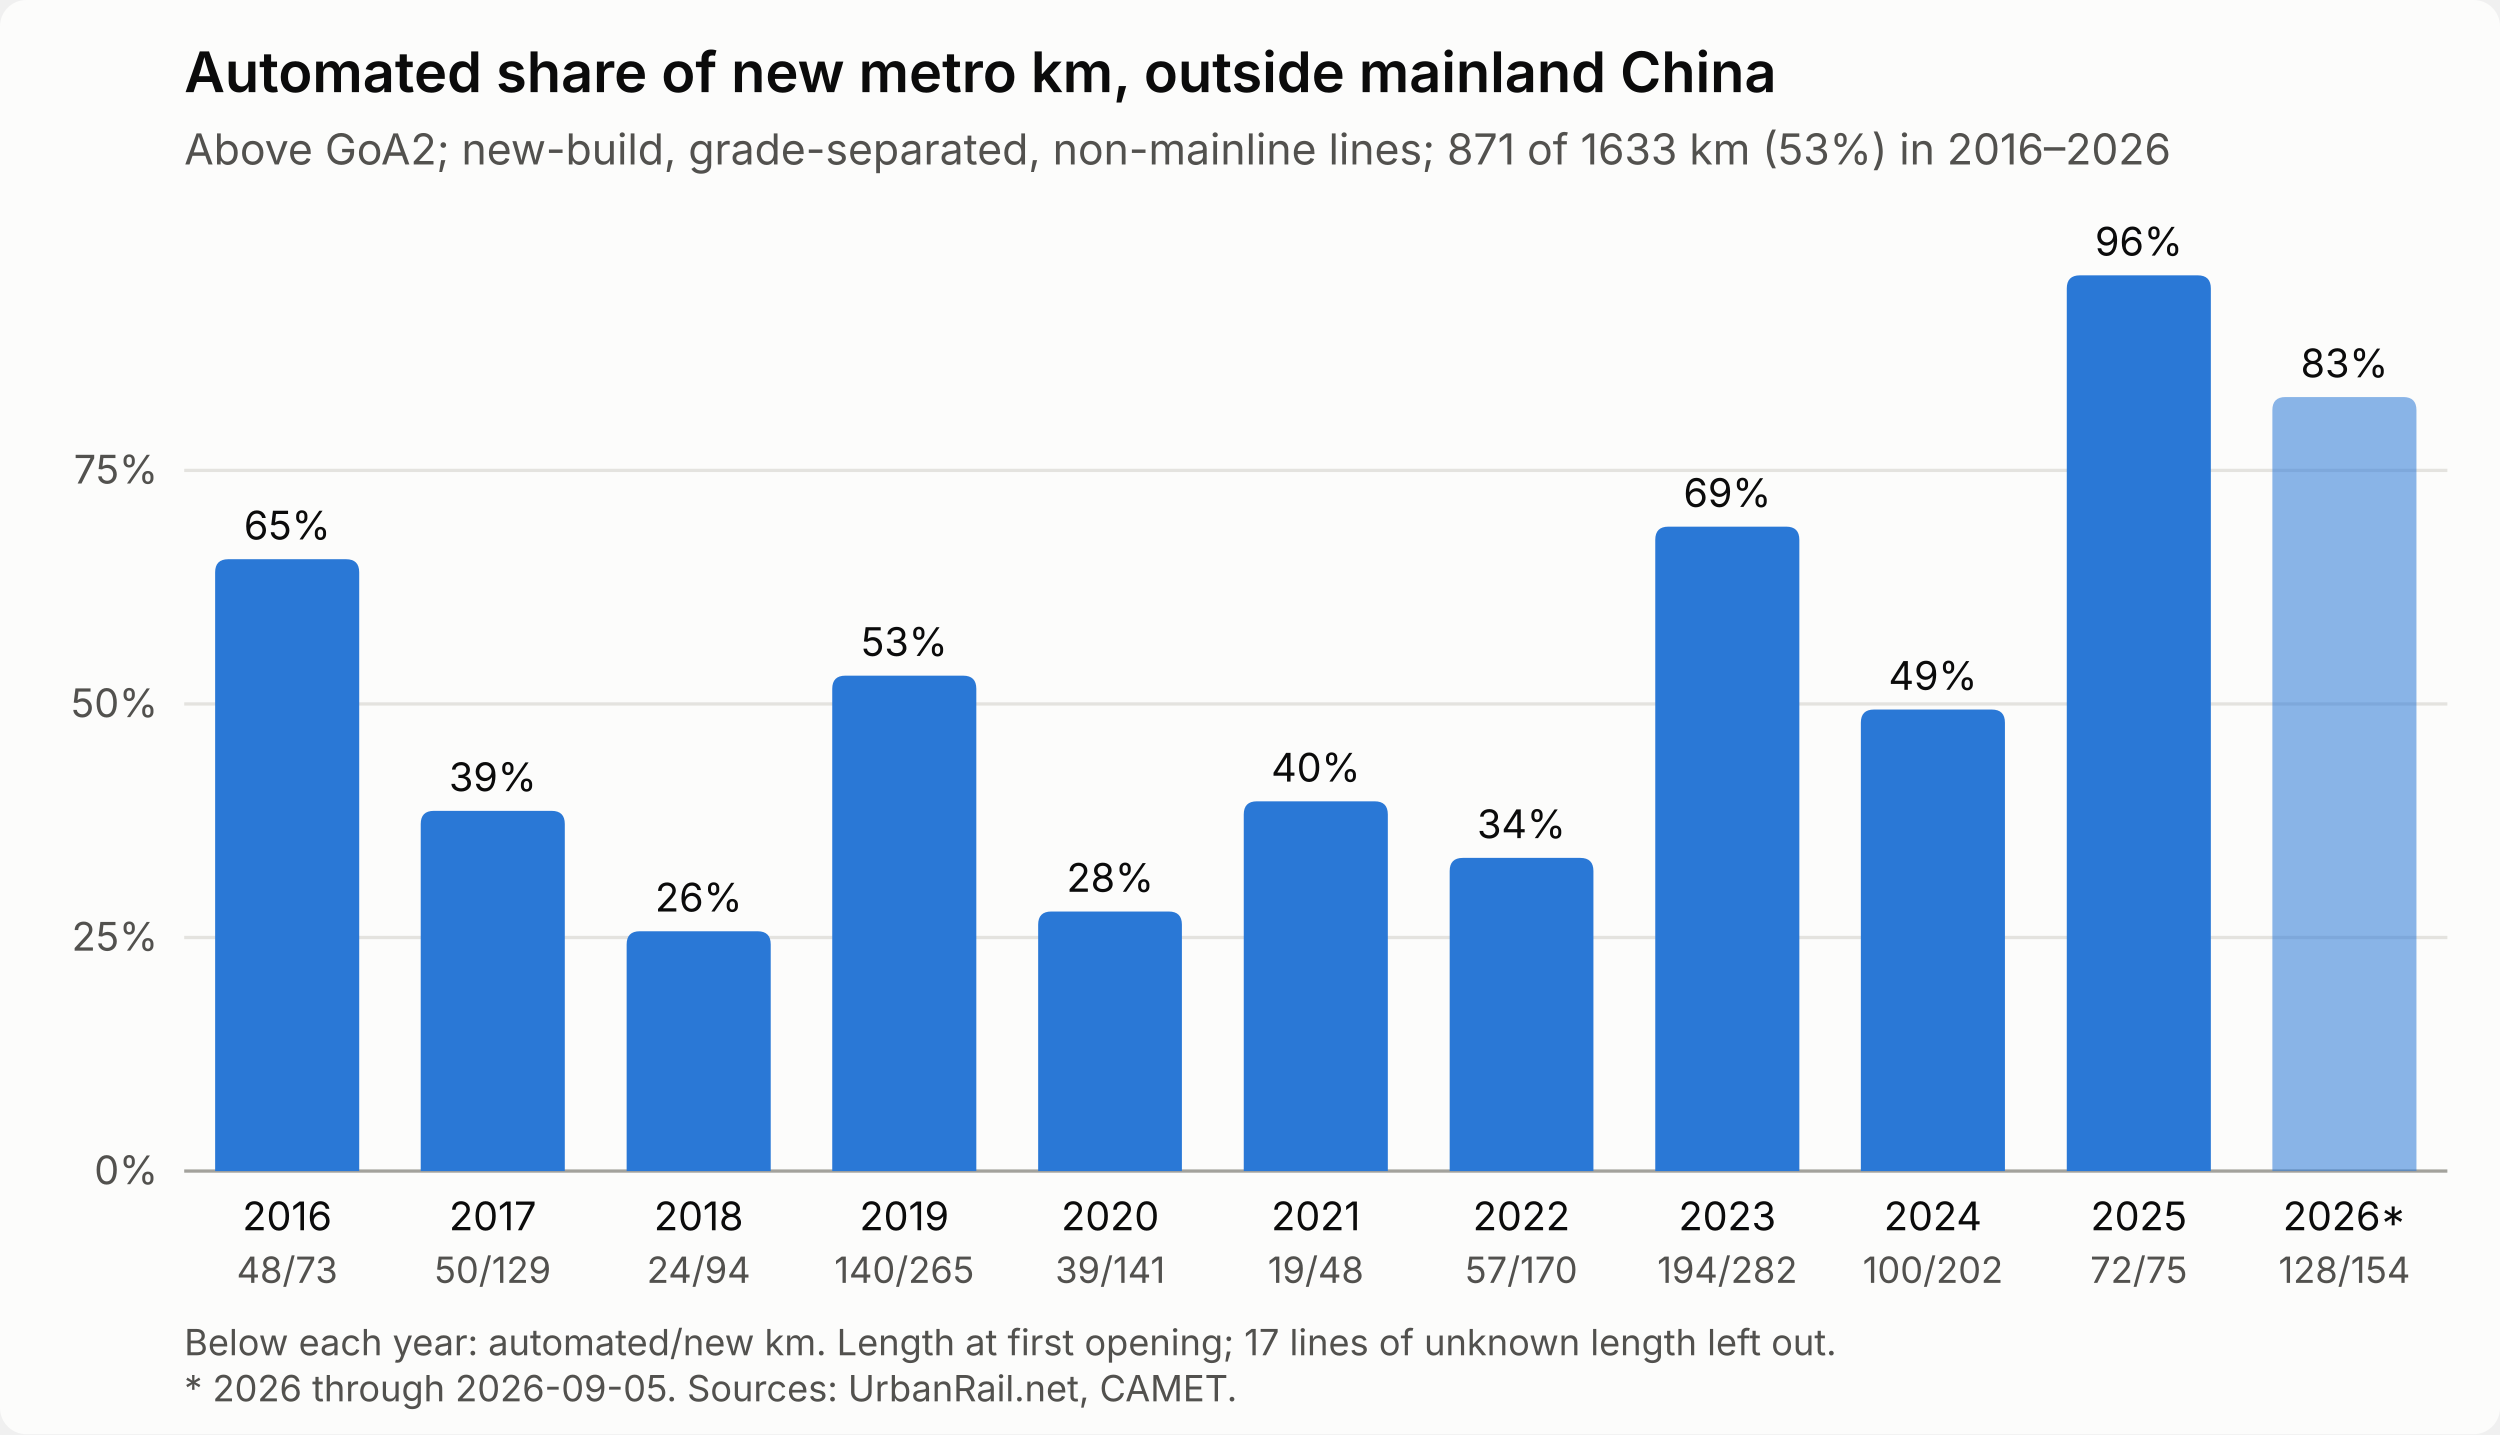
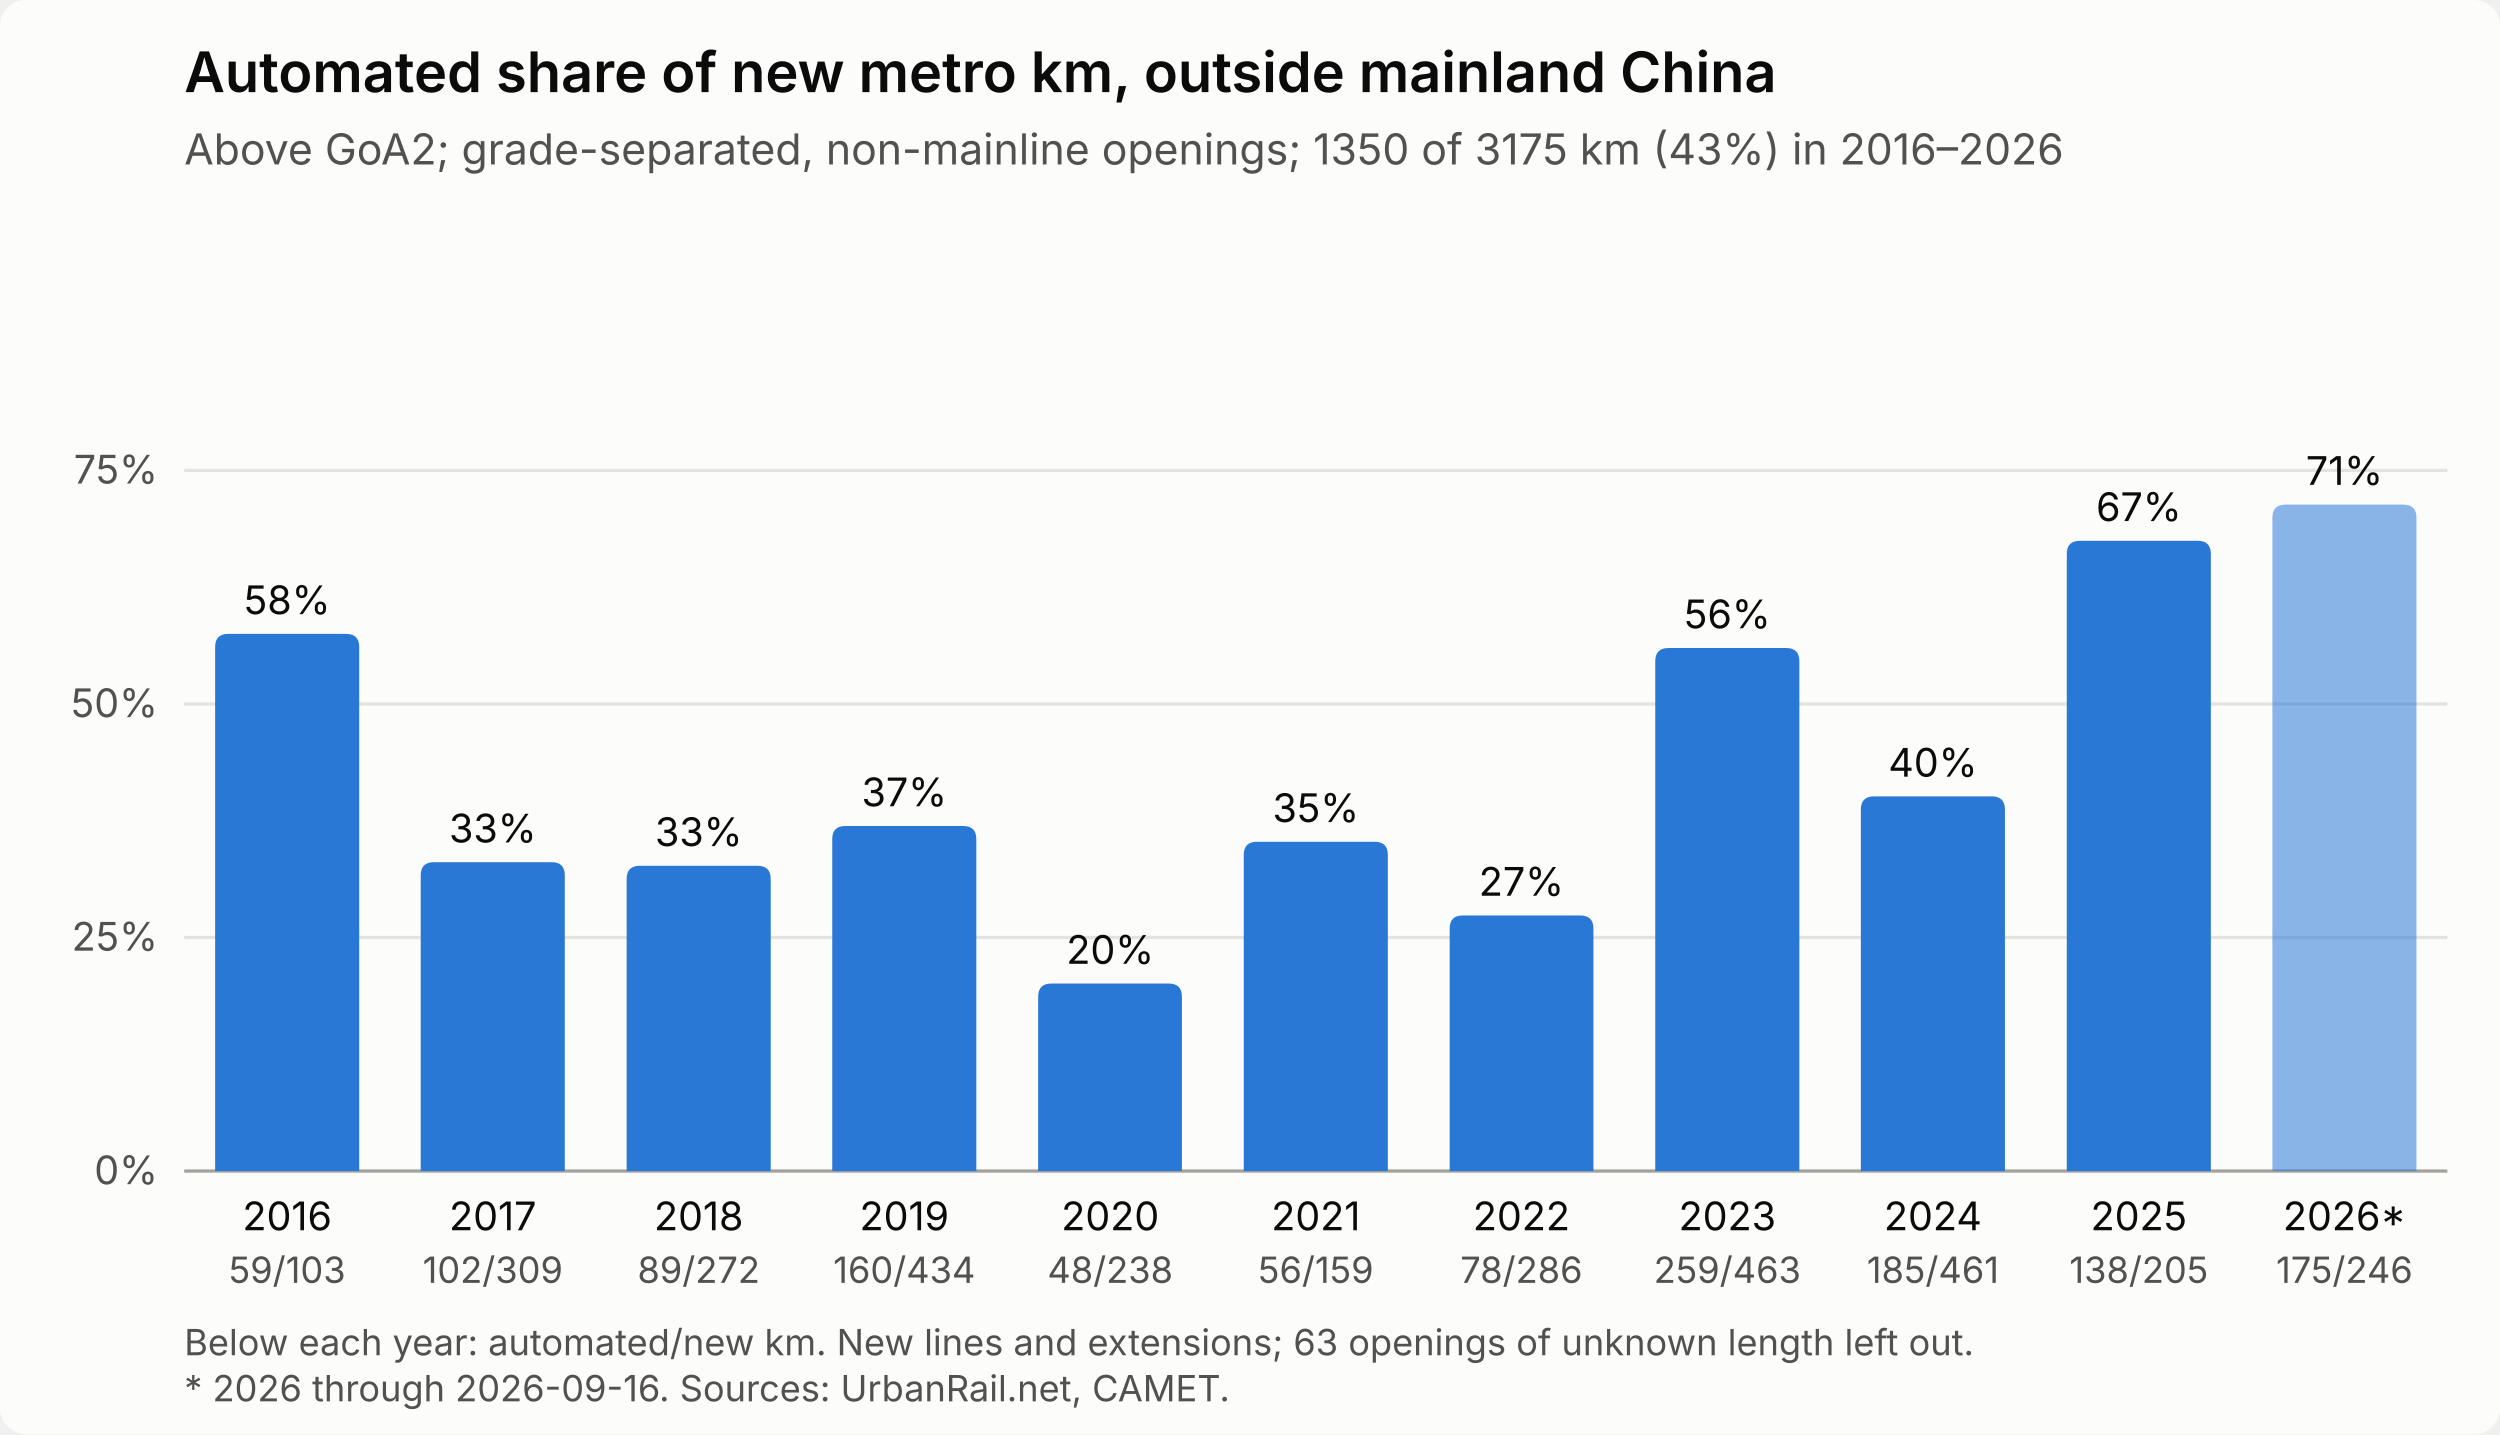
<svg xmlns="http://www.w3.org/2000/svg" viewBox="0 0 760 436" width="760" height="436" role="img" aria-labelledby="t d" font-family="system-ui, -apple-system, Segoe UI, sans-serif">
  <style>
.bg{fill:#fcfcfb}.bar{fill:#2a78d6}.bar.partial{fill-opacity:.55}
.grid{stroke:#e4e3df;stroke-width:1}.axis{stroke:#a3a29c;stroke-width:1}
.t1{fill:#0b0b0b}.t2{fill:#52514e}
@media (prefers-color-scheme: dark){
.bg{fill:#1a1a19}.bar{fill:#3987e5}.grid{stroke:#2e2e2c}.axis{stroke:#5d5c57}
.t1{fill:#ffffff}.t2{fill:#c3c2b7}}
</style>
  <rect class="bg" width="760" height="436" rx="8" />
  <text class="t1" x="56" y="28" font-size="17" font-weight="600">Automated share of new metro km, outside mainland China</text>
-   <text class="t2" x="56" y="50" font-size="13">Above GoA2; new-build, grade-separated, non-mainline lines; 871 of 1633 km (53%) in 2016–2026</text>
+   <text class="t2" x="56" y="50" font-size="13">Above GoA2; grade-separated, non-mainline openings; 1350 of 3175 km (43%) in 2016–2026</text>
  <line class="axis" x1="56" x2="744" y1="356.0" y2="356.0" />
  <text class="t2" x="48" y="360.0" font-size="12" text-anchor="end">0%</text>
  <line class="grid" x1="56" x2="744" y1="285.0" y2="285.0" />
  <text class="t2" x="48" y="289.0" font-size="12" text-anchor="end">25%</text>
  <line class="grid" x1="56" x2="744" y1="214.0" y2="214.0" />
  <text class="t2" x="48" y="218.0" font-size="12" text-anchor="end">50%</text>
  <line class="grid" x1="56" x2="744" y1="143.0" y2="143.0" />
  <text class="t2" x="48" y="147.0" font-size="12" text-anchor="end">75%</text>
  <g>
    <rect x="56.0" y="72" width="62.5" height="284" fill="transparent" />
-     <path class="bar" d="M65.4,356.0 V174.0 Q65.4,170.0 69.4,170.0 H105.2 Q109.2,170.0 109.2,174.0 V356.0 Z" />
-     <text class="t1" x="87.3" y="164.0" font-size="12" text-anchor="middle">65%</text>
+     <path class="bar" d="M65.4,356.0 V196.7 Q65.4,192.7 69.4,192.7 H105.2 Q109.2,192.7 109.2,196.7 V356.0 Z" />
+     <text class="t1" x="87.3" y="186.7" font-size="12" text-anchor="middle">58%</text>
  </g>
  <text class="t1" x="87.3" y="374.0" font-size="12" text-anchor="middle">2016</text>
-   <text class="t2" x="87.3" y="390.0" font-size="11" text-anchor="middle">48/73</text>
+   <text class="t2" x="87.3" y="390.0" font-size="11" text-anchor="middle">59/103</text>
  <g>
    <rect x="118.5" y="72" width="62.5" height="284" fill="transparent" />
-     <path class="bar" d="M127.9,356.0 V250.5 Q127.9,246.5 131.9,246.5 H167.7 Q171.7,246.5 171.7,250.5 V356.0 Z" />
-     <text class="t1" x="149.8" y="240.5" font-size="12" text-anchor="middle">39%</text>
+     <path class="bar" d="M127.9,356.0 V266.1 Q127.9,262.1 131.9,262.1 H167.7 Q171.7,262.1 171.7,266.1 V356.0 Z" />
+     <text class="t1" x="149.8" y="256.1" font-size="12" text-anchor="middle">33%</text>
  </g>
  <text class="t1" x="149.8" y="374.0" font-size="12" text-anchor="middle">2017</text>
-   <text class="t2" x="149.8" y="390.0" font-size="11" text-anchor="middle">50/129</text>
+   <text class="t2" x="149.8" y="390.0" font-size="11" text-anchor="middle">102/309</text>
  <g>
    <rect x="181.1" y="72" width="62.5" height="284" fill="transparent" />
-     <path class="bar" d="M190.5,356.0 V287.1 Q190.5,283.1 194.5,283.1 H230.3 Q234.3,283.1 234.3,287.1 V356.0 Z" />
-     <text class="t1" x="212.4" y="277.1" font-size="12" text-anchor="middle">26%</text>
+     <path class="bar" d="M190.5,356.0 V267.2 Q190.5,263.2 194.5,263.2 H230.3 Q234.3,263.2 234.3,267.2 V356.0 Z" />
+     <text class="t1" x="212.4" y="257.2" font-size="12" text-anchor="middle">33%</text>
  </g>
  <text class="t1" x="212.4" y="374.0" font-size="12" text-anchor="middle">2018</text>
-   <text class="t2" x="212.4" y="390.0" font-size="11" text-anchor="middle">24/94</text>
+   <text class="t2" x="212.4" y="390.0" font-size="11" text-anchor="middle">89/272</text>
  <g>
    <rect x="243.6" y="72" width="62.5" height="284" fill="transparent" />
-     <path class="bar" d="M253.0,356.0 V209.4 Q253.0,205.4 257.0,205.4 H292.8 Q296.8,205.4 296.8,209.4 V356.0 Z" />
-     <text class="t1" x="274.9" y="199.4" font-size="12" text-anchor="middle">53%</text>
+     <path class="bar" d="M253.0,356.0 V255.1 Q253.0,251.1 257.0,251.1 H292.8 Q296.8,251.1 296.8,255.1 V356.0 Z" />
+     <text class="t1" x="274.9" y="245.1" font-size="12" text-anchor="middle">37%</text>
  </g>
  <text class="t1" x="274.9" y="374.0" font-size="12" text-anchor="middle">2019</text>
-   <text class="t2" x="274.9" y="390.0" font-size="11" text-anchor="middle">140/265</text>
+   <text class="t2" x="274.9" y="390.0" font-size="11" text-anchor="middle">160/434</text>
  <g>
    <rect x="306.2" y="72" width="62.5" height="284" fill="transparent" />
-     <path class="bar" d="M315.6,356.0 V281.1 Q315.6,277.1 319.6,277.1 H355.3 Q359.3,277.1 359.3,281.1 V356.0 Z" />
-     <text class="t1" x="337.5" y="271.1" font-size="12" text-anchor="middle">28%</text>
+     <path class="bar" d="M315.6,356.0 V303.0 Q315.6,299.0 319.6,299.0 H355.3 Q359.3,299.0 359.3,303.0 V356.0 Z" />
+     <text class="t1" x="337.5" y="293.0" font-size="12" text-anchor="middle">20%</text>
  </g>
  <text class="t1" x="337.5" y="374.0" font-size="12" text-anchor="middle">2020</text>
-   <text class="t2" x="337.5" y="390.0" font-size="11" text-anchor="middle">39/141</text>
+   <text class="t2" x="337.5" y="390.0" font-size="11" text-anchor="middle">48/238</text>
  <g>
    <rect x="368.7" y="72" width="62.5" height="284" fill="transparent" />
-     <path class="bar" d="M378.1,356.0 V247.6 Q378.1,243.6 382.1,243.6 H417.9 Q421.9,243.6 421.9,247.6 V356.0 Z" />
-     <text class="t1" x="400.0" y="237.6" font-size="12" text-anchor="middle">40%</text>
+     <path class="bar" d="M378.1,356.0 V259.9 Q378.1,255.9 382.1,255.9 H417.9 Q421.9,255.9 421.9,259.9 V356.0 Z" />
+     <text class="t1" x="400.0" y="249.9" font-size="12" text-anchor="middle">35%</text>
  </g>
  <text class="t1" x="400.0" y="374.0" font-size="12" text-anchor="middle">2021</text>
-   <text class="t2" x="400.0" y="390.0" font-size="11" text-anchor="middle">19/48</text>
+   <text class="t2" x="400.0" y="390.0" font-size="11" text-anchor="middle">56/159</text>
  <g>
    <rect x="431.3" y="72" width="62.5" height="284" fill="transparent" />
-     <path class="bar" d="M440.7,356.0 V264.8 Q440.7,260.8 444.7,260.8 H480.4 Q484.4,260.8 484.4,264.8 V356.0 Z" />
-     <text class="t1" x="462.5" y="254.8" font-size="12" text-anchor="middle">34%</text>
+     <path class="bar" d="M440.7,356.0 V282.3 Q440.7,278.3 444.7,278.3 H480.4 Q484.4,278.3 484.4,282.3 V356.0 Z" />
+     <text class="t1" x="462.5" y="272.3" font-size="12" text-anchor="middle">27%</text>
  </g>
  <text class="t1" x="462.5" y="374.0" font-size="12" text-anchor="middle">2022</text>
-   <text class="t2" x="462.5" y="390.0" font-size="11" text-anchor="middle">57/170</text>
+   <text class="t2" x="462.5" y="390.0" font-size="11" text-anchor="middle">78/286</text>
  <g>
    <rect x="493.8" y="72" width="62.5" height="284" fill="transparent" />
-     <path class="bar" d="M503.2,356.0 V164.1 Q503.2,160.1 507.2,160.1 H543.0 Q547.0,160.1 547.0,164.1 V356.0 Z" />
-     <text class="t1" x="525.1" y="154.1" font-size="12" text-anchor="middle">69%</text>
+     <path class="bar" d="M503.2,356.0 V201.0 Q503.2,197.0 507.2,197.0 H543.0 Q547.0,197.0 547.0,201.0 V356.0 Z" />
+     <text class="t1" x="525.1" y="191.0" font-size="12" text-anchor="middle">56%</text>
  </g>
  <text class="t1" x="525.1" y="374.0" font-size="12" text-anchor="middle">2023</text>
-   <text class="t2" x="525.1" y="390.0" font-size="11" text-anchor="middle">194/282</text>
+   <text class="t2" x="525.1" y="390.0" font-size="11" text-anchor="middle">259/463</text>
  <g>
    <rect x="556.4" y="72" width="62.5" height="284" fill="transparent" />
-     <path class="bar" d="M565.7,356.0 V219.7 Q565.7,215.7 569.7,215.7 H605.5 Q609.5,215.7 609.5,219.7 V356.0 Z" />
-     <text class="t1" x="587.6" y="209.7" font-size="12" text-anchor="middle">49%</text>
+     <path class="bar" d="M565.7,356.0 V246.1 Q565.7,242.1 569.7,242.1 H605.5 Q609.5,242.1 609.5,246.1 V356.0 Z" />
+     <text class="t1" x="587.6" y="236.1" font-size="12" text-anchor="middle">40%</text>
  </g>
  <text class="t1" x="587.6" y="374.0" font-size="12" text-anchor="middle">2024</text>
-   <text class="t2" x="587.6" y="390.0" font-size="11" text-anchor="middle">100/202</text>
+   <text class="t2" x="587.6" y="390.0" font-size="11" text-anchor="middle">185/461</text>
  <g>
    <rect x="618.9" y="72" width="62.5" height="284" fill="transparent" />
-     <path class="bar" d="M628.3,356.0 V87.7 Q628.3,83.7 632.3,83.7 H668.1 Q672.1,83.7 672.1,87.7 V356.0 Z" />
-     <text class="t1" x="650.2" y="77.7" font-size="12" text-anchor="middle">96%</text>
+     <path class="bar" d="M628.3,356.0 V168.4 Q628.3,164.4 632.3,164.4 H668.1 Q672.1,164.4 672.1,168.4 V356.0 Z" />
+     <text class="t1" x="650.2" y="158.4" font-size="12" text-anchor="middle">67%</text>
  </g>
  <text class="t1" x="650.2" y="374.0" font-size="12" text-anchor="middle">2025</text>
-   <text class="t2" x="650.2" y="390.0" font-size="11" text-anchor="middle">72/75</text>
+   <text class="t2" x="650.2" y="390.0" font-size="11" text-anchor="middle">138/205</text>
  <g>
    <rect x="681.5" y="72" width="62.5" height="284" fill="transparent" />
-     <path class="bar partial" d="M690.8,356.0 V124.7 Q690.8,120.7 694.8,120.7 H730.6 Q734.6,120.7 734.6,124.7 V356.0 Z" />
-     <text class="t1" x="712.7" y="114.7" font-size="12" text-anchor="middle">83%</text>
+     <path class="bar partial" d="M690.8,356.0 V157.4 Q690.8,153.4 694.8,153.4 H730.6 Q734.6,153.4 734.6,157.4 V356.0 Z" />
+     <text class="t1" x="712.7" y="147.4" font-size="12" text-anchor="middle">71%</text>
  </g>
  <text class="t1" x="712.7" y="374.0" font-size="12" text-anchor="middle">2026*</text>
-   <text class="t2" x="712.7" y="390.0" font-size="11" text-anchor="middle">128/154</text>
-   <text class="t2" x="56" y="412" font-size="11">Below each year: automated/new km. Length at first opening; 17 lines of unknown length left out.</text>
-   <text class="t2" x="56" y="426" font-size="11">* 2026 through 2026-09-05. Sources: UrbanRail.net, CAMET.</text>
+   <text class="t2" x="712.7" y="390.0" font-size="11" text-anchor="middle">175/246</text>
+   <text class="t2" x="56" y="412" font-size="11">Below each year: automated/new km. New lines and extensions; 63 openings of unknown length left out.</text>
+   <text class="t2" x="56" y="426" font-size="11">* 2026 through 2026-09-16. Sources: UrbanRail.net, CAMET.</text>
</svg>
